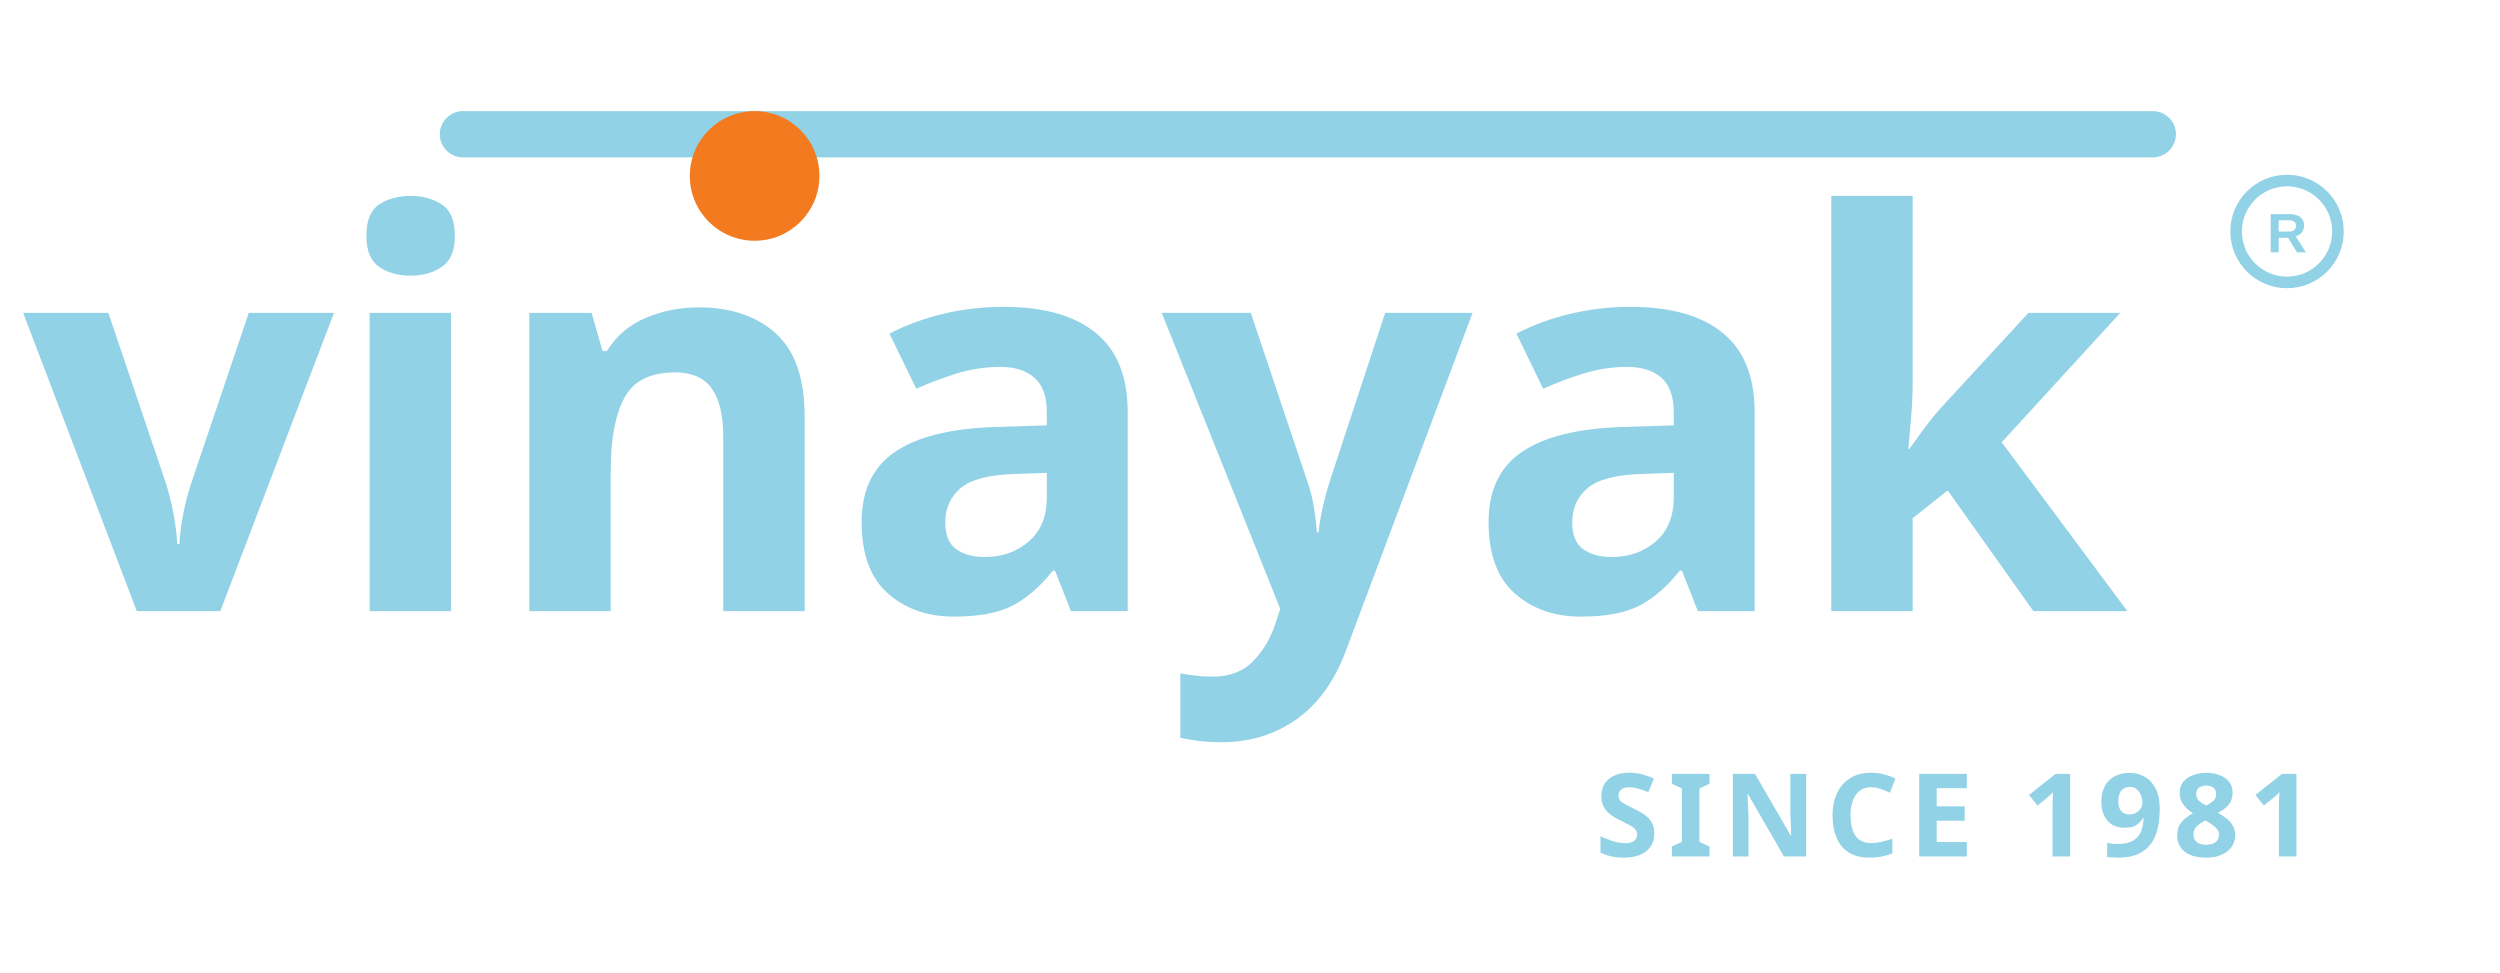
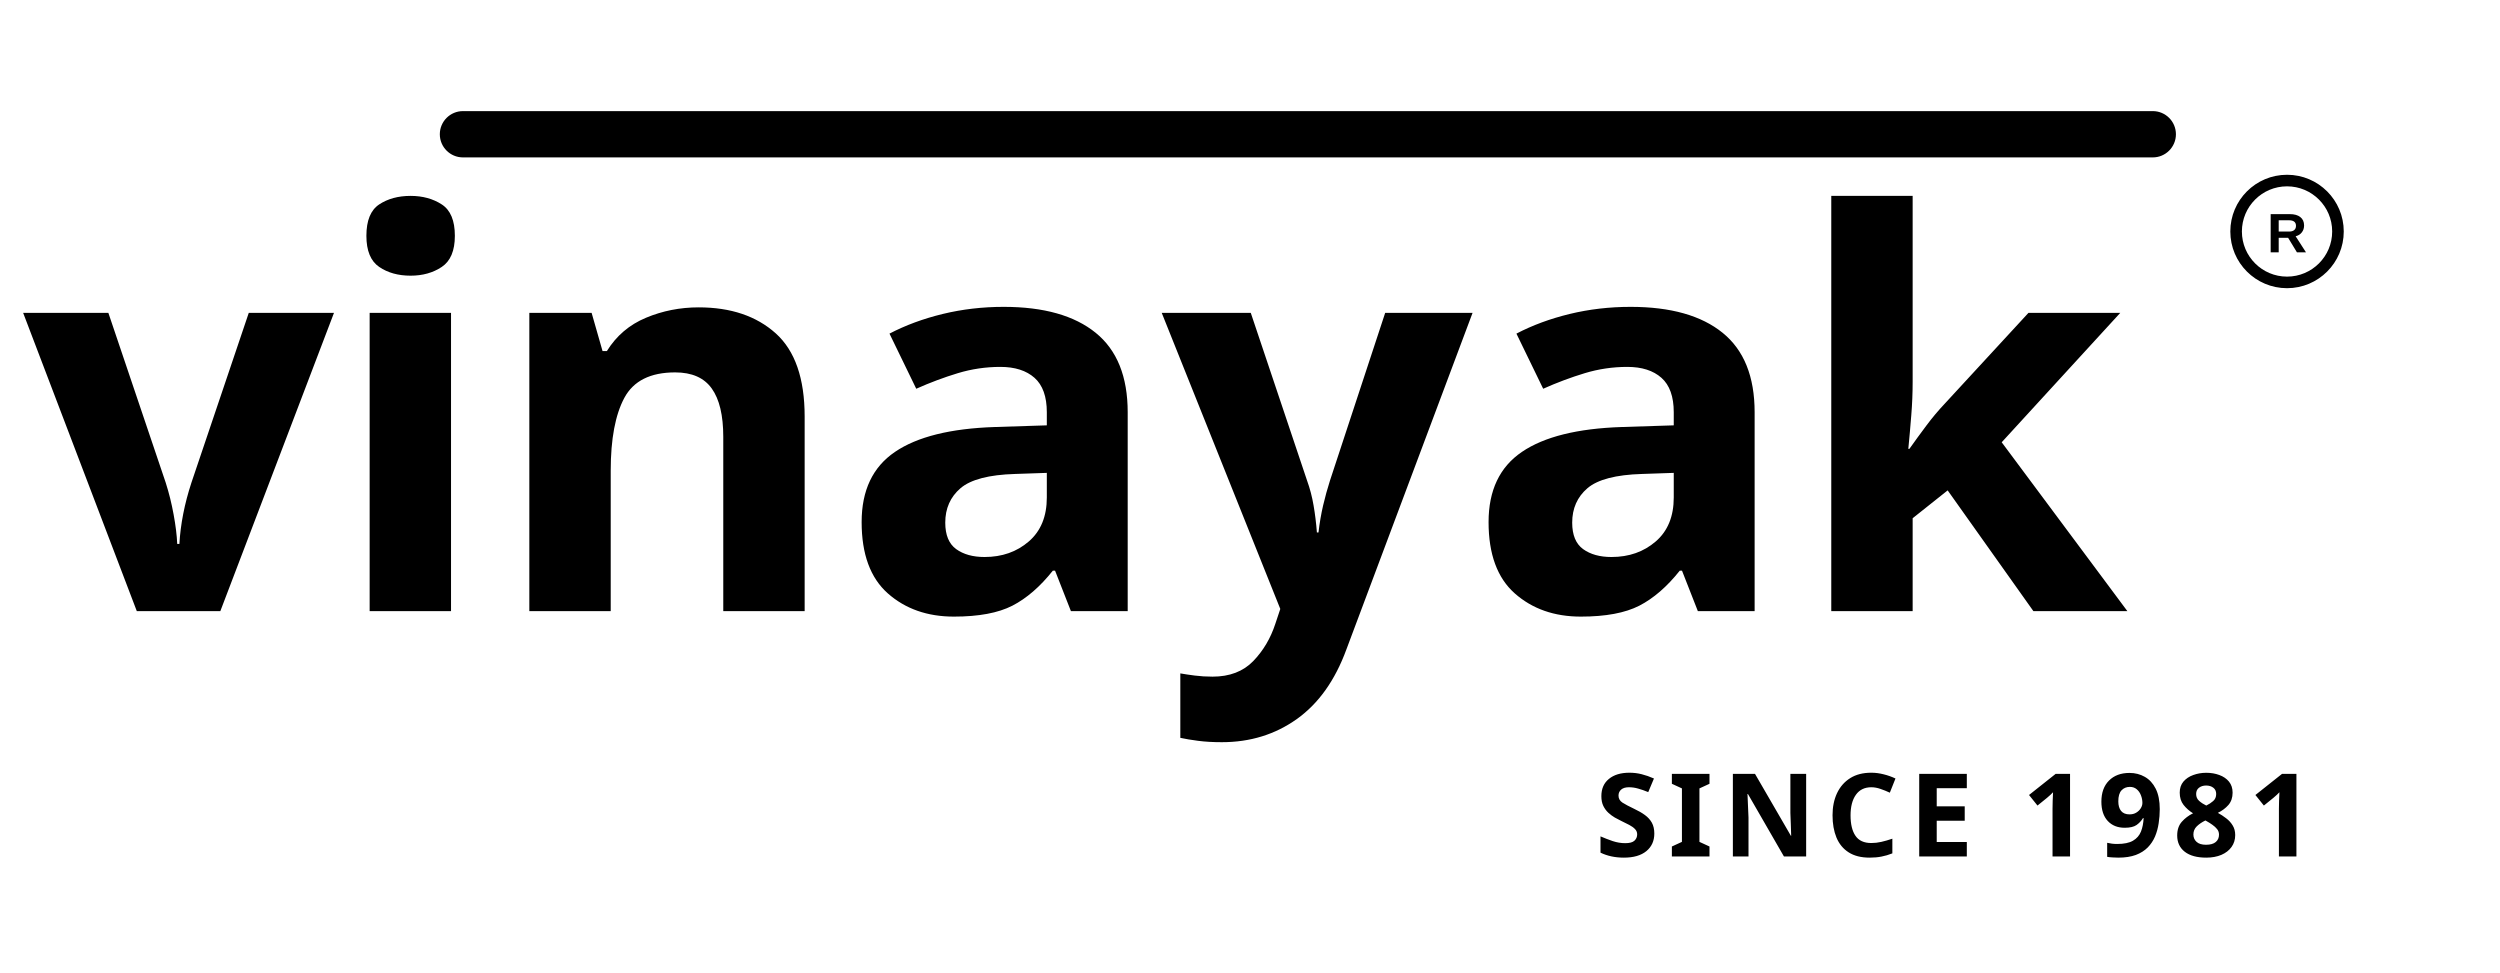
<svg xmlns="http://www.w3.org/2000/svg" viewBox="0 0 540 210" width="100%" height="100%">
-   <rect x="95" y="24" width="375" height="10" rx="5" fill="#91D2E6" />
-   <circle cx="163" cy="38" r="14" fill="#F47A20" />
-   <text x="5" y="132" font-family="'Arial Black', 'Montserrat', 'Trebuchet MS', sans-serif" font-weight="900" font-size="118" fill="#91D2E6" letter-spacing="-1.5">
+   <rect x="95" y="24" width="375" height="10" rx="5" fill="#000000" />
+   <text x="5" y="132" font-family="'Arial Black', 'Montserrat', 'Trebuchet MS', sans-serif" font-weight="900" font-size="118" fill="#000000" letter-spacing="-1.5">
    vinayak
  </text>
  <g transform="translate(482, 38)">
-     <circle cx="12" cy="12" r="11" fill="none" stroke="#91D2E6" stroke-width="2.5" />
-     <text x="12" y="16.5" font-family="'Arial', sans-serif" font-weight="bold" font-size="12" text-anchor="middle" fill="#91D2E6">R</text>
+     <circle cx="12" cy="12" r="11" fill="none" stroke="#000000" stroke-width="2.5" />
+     <text x="12" y="16.5" font-family="'Arial', sans-serif" font-weight="bold" font-size="12" text-anchor="middle" fill="#000000">R</text>
  </g>
-   <text x="500" y="185" font-family="'Arial Black', 'Montserrat', sans-serif" font-weight="900" font-size="25" text-anchor="end" fill="#91D2E6" letter-spacing="2">
+   <text x="500" y="185" font-family="'Arial Black', 'Montserrat', sans-serif" font-weight="900" font-size="25" text-anchor="end" fill="#000000" letter-spacing="2">
    SINCE 1981
  </text>
</svg>
